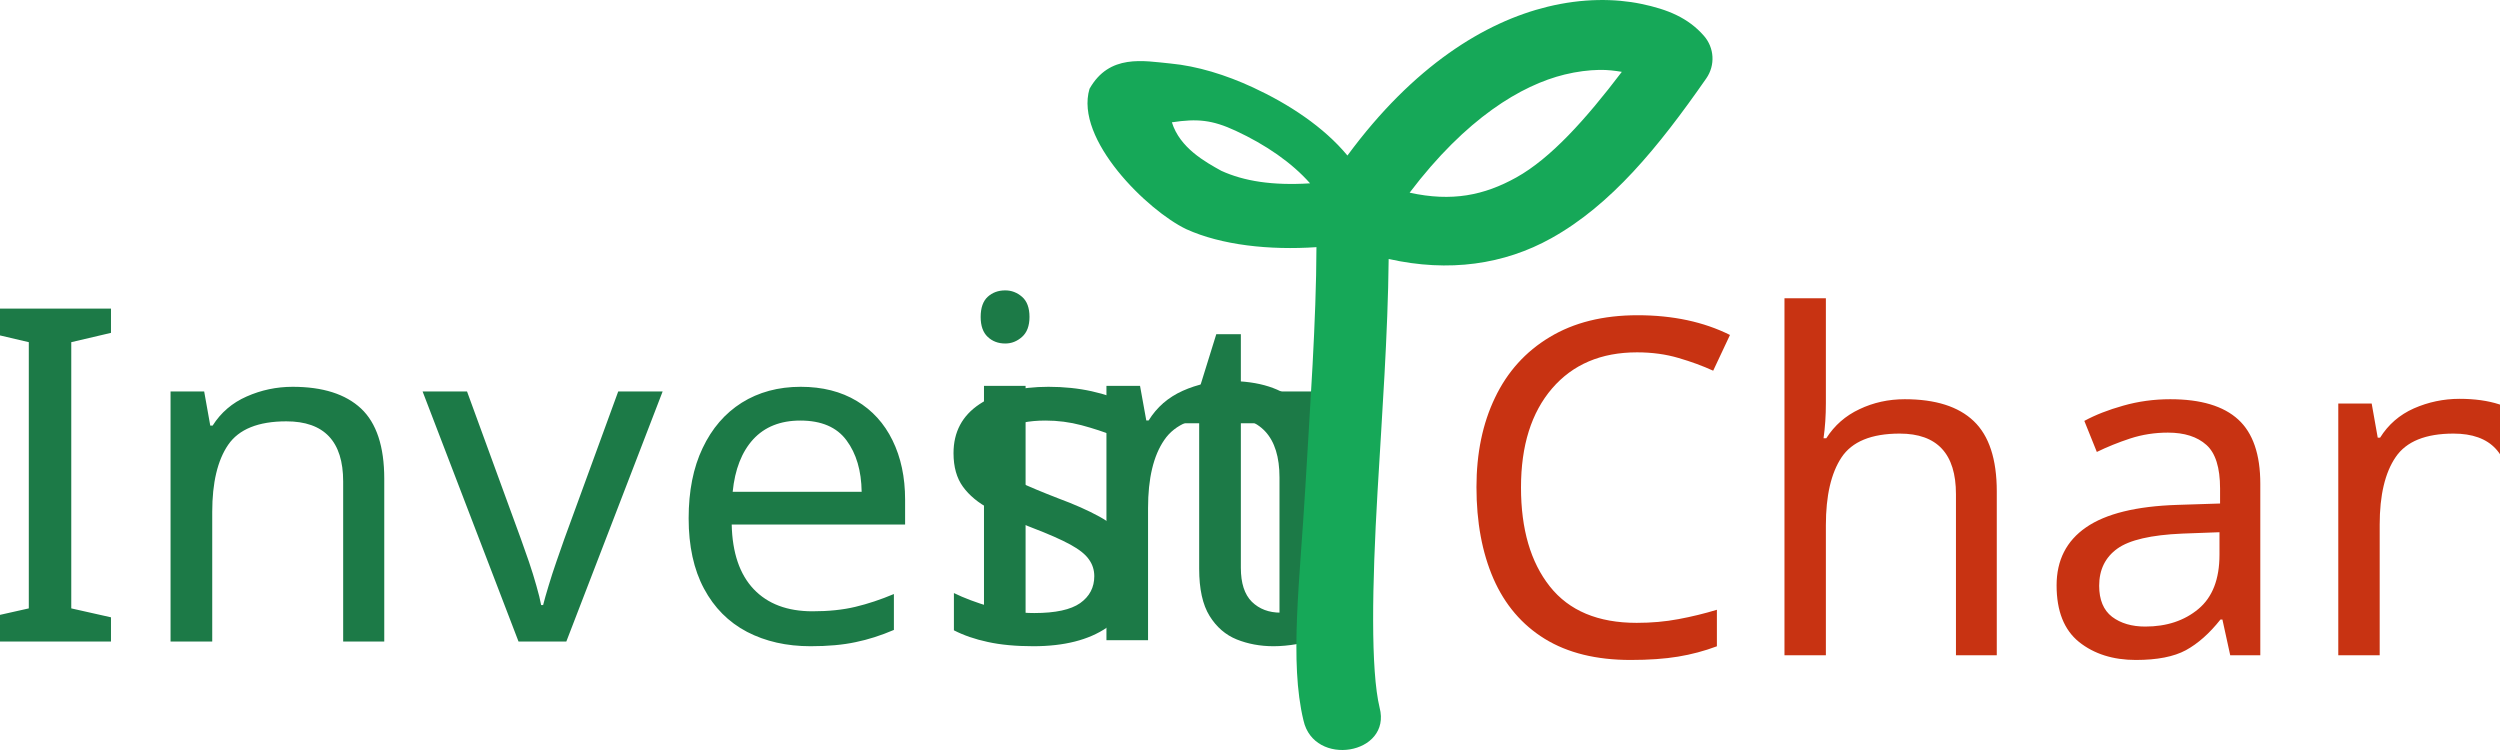
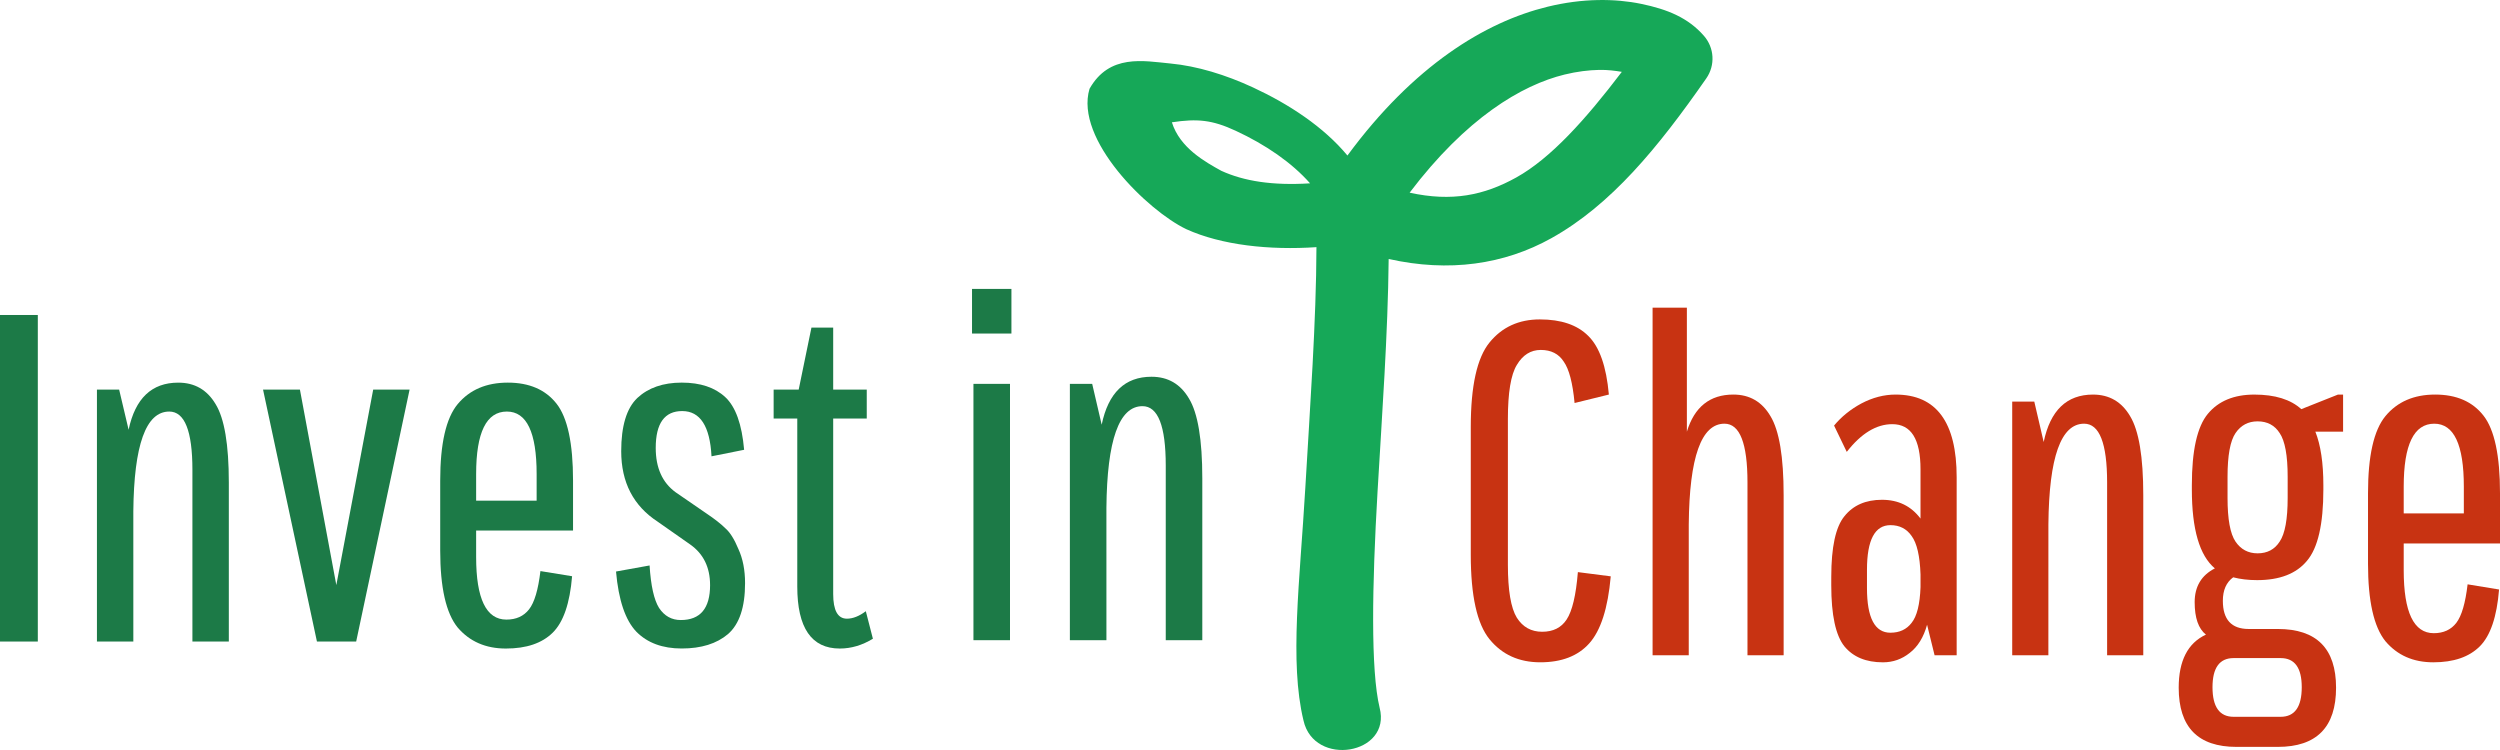
<svg xmlns="http://www.w3.org/2000/svg" version="1.1" id="svg2" width="200" height="60" viewBox="0 0 200 60">
  <defs id="defs6" />
-   <text xml:space="preserve" style="font-style:normal;font-variant:normal;font-weight:normal;font-stretch:normal;font-size:37.567px;line-height:1.25;font-family:'Bebas Neue';-inkscape-font-specification:'Bebas Neue';letter-spacing:0px;word-spacing:0px;fill:#1c7a47;fill-opacity:1;stroke:none;stroke-width:0.939;" x="-2.367" y="51.662" id="text4526" transform="scale(1.0066,0.9934432)">
-     <tspan id="tspan4524" x="-2.367" y="51.662" style="font-style:normal;font-variant:normal;font-weight:normal;font-stretch:normal;font-family:'Pathway Gothic One';-inkscape-font-specification:'Pathway Gothic One';fill:#1c7a47;fill-opacity:1;stroke-width:0.939;">Invest</tspan>
-     <tspan x="-2.367" y="98.62" id="tspan4528" style="font-style:normal;font-variant:normal;font-weight:normal;font-stretch:normal;font-family:'Pathway Gothic One';-inkscape-font-specification:'Pathway Gothic One';fill:#1c7a47;fill-opacity:1;stroke-width:0.939;" />
-   </text>
-   <text xml:space="preserve" style="font-style:normal;font-variant:normal;font-weight:normal;font-stretch:normal;font-size:37.577px;line-height:1.25;font-family:'Bebas Neue';-inkscape-font-specification:'Bebas Neue';letter-spacing:0px;word-spacing:0px;fill:#c83312;fill-opacity:1;stroke:none;stroke-width:0.939" x="115.821" y="52.421" id="text4536">
-     <tspan id="tspan4534" x="115.821" y="52.421" style="font-style:normal;font-variant:normal;font-weight:normal;font-stretch:normal;font-family:'Pathway Gothic One';-inkscape-font-specification:'Pathway Gothic One';fill:#c83312;fill-opacity:1;stroke-width:0.939">Change</tspan>
-   </text>
-   <text xml:space="preserve" style="font-style:normal;font-variant:normal;font-weight:normal;font-stretch:normal;font-size:37.975px;line-height:1.25;font-family:'Bebas Neue';-inkscape-font-specification:'Bebas Neue';letter-spacing:0px;word-spacing:0px;fill:#1c7a47;fill-opacity:1;stroke:none;stroke-width:0.949;" x="75.484" y="51.215" id="text4532">
-     <tspan id="tspan4530" x="75.484" y="51.215" style="font-style:normal;font-variant:normal;font-weight:normal;font-stretch:normal;font-family:'Pathway Gothic One';-inkscape-font-specification:'Pathway Gothic One';fill:#1c7a47;fill-opacity:1;stroke-width:0.949;">in</tspan>
-   </text>
+   <path id="path5789" style="font-style:normal;font-variant:normal;font-weight:normal;font-stretch:normal;font-size:37.567px;line-height:1.25;font-family:'Pathway Gothic One';-inkscape-font-specification:'Pathway Gothic One';letter-spacing:0px;word-spacing:0px;fill:#1c7a47;fill-opacity:1;stroke:none;stroke-width:0.939" d="M -4.9918371e-8,51.323 V 25.199 H 3.025 v 26.124 z" />
+   <path id="path5791" style="font-style:normal;font-variant:normal;font-weight:normal;font-stretch:normal;font-size:37.567px;line-height:1.25;font-family:'Pathway Gothic One';-inkscape-font-specification:'Pathway Gothic One';letter-spacing:0px;word-spacing:0px;fill:#1c7a47;fill-opacity:1;stroke:none;stroke-width:0.939" d="M 10.667,51.323 H 7.755 V 31.17 H 9.532 L 10.289,34.38 q 0.794,-3.769 3.971,-3.769 1.966,0 2.987,1.717 1.059,1.717 1.059,6.27 V 51.323 H 15.393 V 37.589 q 0,-4.665 -1.853,-4.665 -2.798,0 -2.874,7.987 z" />
+   <path id="path5793" style="font-style:normal;font-variant:normal;font-weight:normal;font-stretch:normal;font-size:37.567px;line-height:1.25;font-family:'Pathway Gothic One';-inkscape-font-specification:'Pathway Gothic One';letter-spacing:0px;word-spacing:0px;fill:#1c7a47;fill-opacity:1;stroke:none;stroke-width:0.939" d="M 23.994,31.17 26.906,46.807 29.855,31.17 H 32.767 L 28.494,51.323 H 25.355 L 21.044,31.17 Z" />
+   <path id="path5795" style="font-style:normal;font-variant:normal;font-weight:normal;font-stretch:normal;font-size:37.567px;line-height:1.25;font-family:'Pathway Gothic One';-inkscape-font-specification:'Pathway Gothic One';letter-spacing:0px;word-spacing:0px;fill:#1c7a47;fill-opacity:1;stroke:none;stroke-width:0.939" d="m 45.767,46.098 q -0.265,3.247 -1.55,4.516 -1.286,1.269 -3.744,1.269 -2.42,0 -3.857,-1.679 -1.399,-1.717 -1.399,-6.158 v -5.598 q 0,-4.441 1.399,-6.121 1.437,-1.717 4.008,-1.717 2.571,0 3.895,1.679 1.324,1.679 1.324,6.158 v 3.993 h -7.752 v 2.127 q 0,5.001 2.42,5.001 1.172,0 1.815,-0.821 0.643,-0.821 0.908,-3.06 z m -7.676,-8.173 v 2.127 h 4.84 v -2.127 q 0,-5.001 -2.382,-5.001 -2.458,0 -2.458,5.001 z" />
+   <path id="path5797" style="font-style:normal;font-variant:normal;font-weight:normal;font-stretch:normal;font-size:37.567px;line-height:1.25;font-family:'Pathway Gothic One';-inkscape-font-specification:'Pathway Gothic One';letter-spacing:0px;word-spacing:0px;fill:#1c7a47;fill-opacity:1;stroke:none;stroke-width:0.939" d="m 56.806,46.807 q 0,-2.127 -1.588,-3.247 l -2.609,-1.829 q -2.912,-1.903 -2.912,-5.635 0,-3.023 1.286,-4.255 1.324,-1.232 3.555,-1.232 2.231,0 3.479,1.157 1.248,1.157 1.513,4.217 l -2.609,0.522 q -0.189,-3.62 -2.345,-3.62 -2.118,0 -2.118,2.948 0,2.388 1.588,3.545 l 2.496,1.717 q 0.945,0.634 1.475,1.157 0.567,0.485 1.059,1.679 0.529,1.157 0.529,2.724 0,2.874 -1.361,4.068 -1.361,1.157 -3.706,1.157 -2.307,0 -3.63,-1.344 -1.324,-1.381 -1.626,-4.814 l 2.685,-0.485 q 0.151,2.426 0.756,3.396 0.643,0.97 1.739,0.97 2.345,0 2.345,-2.799 z" />
+   <path id="path5799" style="font-style:normal;font-variant:normal;font-weight:normal;font-stretch:normal;font-size:37.567px;line-height:1.25;font-family:'Pathway Gothic One';-inkscape-font-specification:'Pathway Gothic One';letter-spacing:0px;word-spacing:0px;fill:#1c7a47;fill-opacity:1;stroke:none;stroke-width:0.939" d="M 61.891,33.484 V 31.17 h 2.004 l 1.021,-4.964 h 1.739 v 4.964 h 2.685 v 2.314 h -2.685 v 14.032 q 0,1.978 1.097,1.978 0.718,0 1.513,-0.597 l 0.567,2.202 q -1.286,0.784 -2.647,0.784 -3.403,0 -3.403,-4.964 V 33.484 Z" />
+   <path id="path5815" style="font-style:normal;font-variant:normal;font-weight:normal;font-stretch:normal;font-size:37.577px;line-height:1.25;font-family:'Pathway Gothic One';-inkscape-font-specification:'Pathway Gothic One';letter-spacing:0px;word-spacing:0px;fill:#c83312;fill-opacity:1;stroke:none;stroke-width:0.939" d="m 120.631,45.168 q 0,3.081 0.714,4.246 0.714,1.127 2.029,1.127 1.315,0 1.954,-0.977 0.676,-1.015 0.902,-3.795 l 2.63,0.338 q -0.338,3.833 -1.729,5.374 -1.353,1.503 -3.908,1.503 -2.555,0 -4.058,-1.841 -1.503,-1.841 -1.503,-6.764 V 34.158 q 0,-4.923 1.503,-6.764 1.503,-1.841 4.021,-1.841 2.555,0 3.87,1.315 1.353,1.315 1.653,4.697 l -2.743,0.676 q -0.225,-2.405 -0.864,-3.307 -0.601,-0.939 -1.841,-0.939 -1.202,0 -1.916,1.202 -0.714,1.165 -0.714,4.321 z" />
+   <path id="path5817" style="font-style:normal;font-variant:normal;font-weight:normal;font-stretch:normal;font-size:37.577px;line-height:1.25;font-family:'Pathway Gothic One';-inkscape-font-specification:'Pathway Gothic One';letter-spacing:0px;word-spacing:0px;fill:#c83312;fill-opacity:1;stroke:none;stroke-width:0.939" d="m 135.1,52.421 h -2.893 V 24.614 h 2.743 v 9.92 q 0.902,-2.969 3.72,-2.969 1.954,0 2.969,1.729 1.052,1.729 1.052,6.313 v 12.814 h -2.893 V 38.592 q 0,-4.697 -1.841,-4.697 -2.781,0 -2.856,8.042 z" />
+   <path id="path5819" style="font-style:normal;font-variant:normal;font-weight:normal;font-stretch:normal;font-size:37.577px;line-height:1.25;font-family:'Pathway Gothic One';-inkscape-font-specification:'Pathway Gothic One';letter-spacing:0px;word-spacing:0px;fill:#c83312;fill-opacity:1;stroke:none;stroke-width:0.939" d="m 146.502,46.145 q 0,-3.57 1.052,-4.847 1.052,-1.315 3.006,-1.315 1.954,0 3.081,1.503 v -3.946 q 0,-3.607 -2.255,-3.607 -1.916,0 -3.645,2.217 l -1.015,-2.104 q 0.864,-1.052 2.179,-1.766 1.353,-0.714 2.743,-0.714 4.885,0 4.885,6.614 v 14.242 h -1.766 l -0.601,-2.443 q -0.413,1.503 -1.39,2.255 -0.939,0.752 -2.142,0.752 -2.029,0 -3.081,-1.278 -1.052,-1.315 -1.052,-4.885 z m 4.735,4.472 q 1.09,0 1.691,-0.789 0.639,-0.789 0.714,-2.856 v -1.015 q -0.075,-2.217 -0.714,-3.081 -0.601,-0.864 -1.691,-0.864 -1.879,0 -1.879,3.57 v 1.466 q 0,3.57 1.879,3.57 z" />
+   <path id="path5821" style="font-style:normal;font-variant:normal;font-weight:normal;font-stretch:normal;font-size:37.577px;line-height:1.25;font-family:'Pathway Gothic One';-inkscape-font-specification:'Pathway Gothic One';letter-spacing:0px;word-spacing:0px;fill:#c83312;fill-opacity:1;stroke:none;stroke-width:0.939" d="m 163.87,52.421 h -2.893 V 32.129 h 1.766 l 0.752,3.232 q 0.789,-3.795 3.946,-3.795 1.954,0 2.969,1.729 1.052,1.729 1.052,6.313 v 12.814 h -2.893 V 38.592 q 0,-4.697 -1.841,-4.697 -2.781,0 -2.856,8.042 z" />
+   <path id="path5823" style="font-style:normal;font-variant:normal;font-weight:normal;font-stretch:normal;font-size:37.577px;line-height:1.25;font-family:'Pathway Gothic One';-inkscape-font-specification:'Pathway Gothic One';letter-spacing:0px;word-spacing:0px;fill:#c83312;fill-opacity:1;stroke:none;stroke-width:0.939" d="m 187.447,31.566 v 2.969 h -2.217 q 0.639,1.616 0.639,4.284 v 0.338 q 0,4.171 -1.315,5.712 -1.278,1.541 -3.983,1.541 -1.052,0 -1.916,-0.225 -0.827,0.601 -0.827,1.879 0,2.255 2.067,2.255 h 2.33 q 4.66,0 4.66,4.697 0,4.735 -4.66,4.735 h -3.307 q -4.622,0 -4.622,-4.735 0,-3.232 2.179,-4.246 -0.902,-0.714 -0.902,-2.593 0,-1.879 1.616,-2.706 -1.841,-1.541 -1.841,-6.313 v -0.338 q 0,-4.171 1.278,-5.712 1.278,-1.541 3.72,-1.541 2.48,0 3.758,1.165 l 2.931,-1.165 z m -4.434,8.267 v -1.691 q 0,-2.555 -0.639,-3.495 -0.601,-0.939 -1.766,-0.939 -1.127,0 -1.766,0.939 -0.639,0.939 -0.639,3.495 v 1.691 q 0,2.555 0.639,3.495 0.639,0.939 1.766,0.939 1.165,0 1.766,-0.939 0.639,-0.939 0.639,-3.495 z m -0.564,12.814 h -3.758 q -1.691,0 -1.691,2.33 0,2.367 1.691,2.367 h 3.758 q 1.691,0 1.691,-2.367 0,-2.33 -1.691,-2.33 z" />
+   <path id="path5825" style="font-style:normal;font-variant:normal;font-weight:normal;font-stretch:normal;font-size:37.577px;line-height:1.25;font-family:'Pathway Gothic One';-inkscape-font-specification:'Pathway Gothic One';letter-spacing:0px;word-spacing:0px;fill:#c83312;fill-opacity:1;stroke:none;stroke-width:0.939" d="m 199.925,47.16 q -0.263,3.269 -1.541,4.547 -1.278,1.278 -3.72,1.278 -2.405,0 -3.833,-1.691 -1.39,-1.729 -1.39,-6.2 v -5.637 q 0,-4.472 1.39,-6.163 1.428,-1.729 3.983,-1.729 2.555,0 3.87,1.691 Q 200,34.947 200,39.457 v 4.021 h -7.703 v 2.142 q 0,5.035 2.405,5.035 1.165,0 1.804,-0.827 0.639,-0.827 0.902,-3.081 z m -7.628,-8.229 v 2.142 h 4.81 v -2.142 q 0,-5.035 -2.367,-5.035 -2.443,0 -2.443,5.035 z" />
+   <path id="path5808" style="font-style:normal;font-variant:normal;font-weight:normal;font-stretch:normal;font-size:37.975px;line-height:1.25;font-family:'Pathway Gothic One';-inkscape-font-specification:'Pathway Gothic One';letter-spacing:0px;word-spacing:0px;fill:#1c7a47;fill-opacity:1;stroke:none;stroke-width:0.949" d="M 77.876,51.215 V 30.709 h 2.924 V 51.215 Z M 77.762,26.683 v -3.57 h 3.152 v 3.57 z" />
+   <path id="path5810" style="font-style:normal;font-variant:normal;font-weight:normal;font-stretch:normal;font-size:37.975px;line-height:1.25;font-family:'Pathway Gothic One';-inkscape-font-specification:'Pathway Gothic One';letter-spacing:0px;word-spacing:0px;fill:#1c7a47;fill-opacity:1;stroke:none;stroke-width:0.949" d="M 88.514,51.215 H 85.59 V 30.709 h 1.785 l 0.759,3.266 q 0.797,-3.835 3.987,-3.835 1.975,0 3,1.747 1.063,1.747 1.063,6.38 V 51.215 H 93.26 V 37.24 q 0,-4.747 -1.861,-4.747 -2.81,0 -2.886,8.127 z" />
  <path style="color:#000000;font-style:normal;font-variant:normal;font-weight:normal;font-stretch:normal;font-size:medium;line-height:normal;font-family:sans-serif;font-variant-ligatures:normal;font-variant-position:normal;font-variant-caps:normal;font-variant-numeric:normal;font-variant-alternates:normal;font-feature-settings:normal;text-indent:0;text-align:start;text-decoration:none;text-decoration-line:none;text-decoration-style:solid;text-decoration-color:#000000;letter-spacing:normal;word-spacing:normal;text-transform:none;writing-mode:lr-tb;direction:ltr;text-orientation:mixed;dominant-baseline:auto;baseline-shift:baseline;text-anchor:start;white-space:normal;shape-padding:0;clip-rule:nonzero;display:inline;overflow:visible;visibility:visible;opacity:1;isolation:auto;mix-blend-mode:normal;color-interpolation:sRGB;color-interpolation-filters:linearRGB;solid-color:#000000;solid-opacity:1;vector-effect:none;fill:#16a858;fill-opacity:1;fill-rule:nonzero;stroke:none;stroke-width:5.743;stroke-linecap:round;stroke-linejoin:miter;stroke-miterlimit:4;stroke-dasharray:none;stroke-dashoffset:0;stroke-opacity:1;color-rendering:auto;image-rendering:auto;shape-rendering:auto;text-rendering:auto;enable-background:accumulate" d="m 127.818,0.004 c -1.257,0.025 -2.604,0.19 -4.015,0.535 C 118.803,1.759 113.09,5.253 107.795,12.442 105.9,10.157 103.115,8.327 100.244,6.997 98.051,5.98 95.775,5.283 93.635,5.08 91.494,4.876 88.75,4.291 87.162,7.104 85.951,11.154 91.824,16.868 94.906,18.335 c 2.813,1.279 6.664,1.692 10.41,1.437 -0.015,5.897 -0.515,12.809 -0.891,19.261 -0.437,7.507 -1.281,13.91 -0.147,18.601 0.842,3.778 7.068,2.731 6.092,-1.016 -0.725,-3 -0.602,-9.824 -0.168,-17.259 0.354,-6.076 0.833,-12.663 0.891,-18.641 4.83,1.084 9.242,0.44 13.01,-1.659 4.786,-2.666 8.539,-7.241 12.401,-12.79 0.727,-1.046 0.649,-2.443 -0.191,-3.404 -1.257,-1.44 -2.907,-2.119 -5.016,-2.555 -1.054,-0.218 -2.222,-0.331 -3.479,-0.306 z m 0.122,5.589 c 0.688,-0.014 1.261,0.066 1.806,0.155 -2.899,3.817 -5.688,6.915 -8.435,8.445 -2.579,1.437 -5.163,1.966 -8.541,1.22 4.515,-5.955 8.941,-8.605 12.399,-9.45 1.004,-0.245 1.937,-0.355 2.772,-0.371 z M 93.751,9.784 c 2.042,-0.307 3.22,-0.196 5.103,0.677 2.413,1.118 4.494,2.556 5.952,4.206 -3.025,0.19 -5.285,-0.176 -7.097,-1 -1.293,-0.715 -3.324,-1.835 -3.958,-3.883 z" id="path4540" />
</svg>
